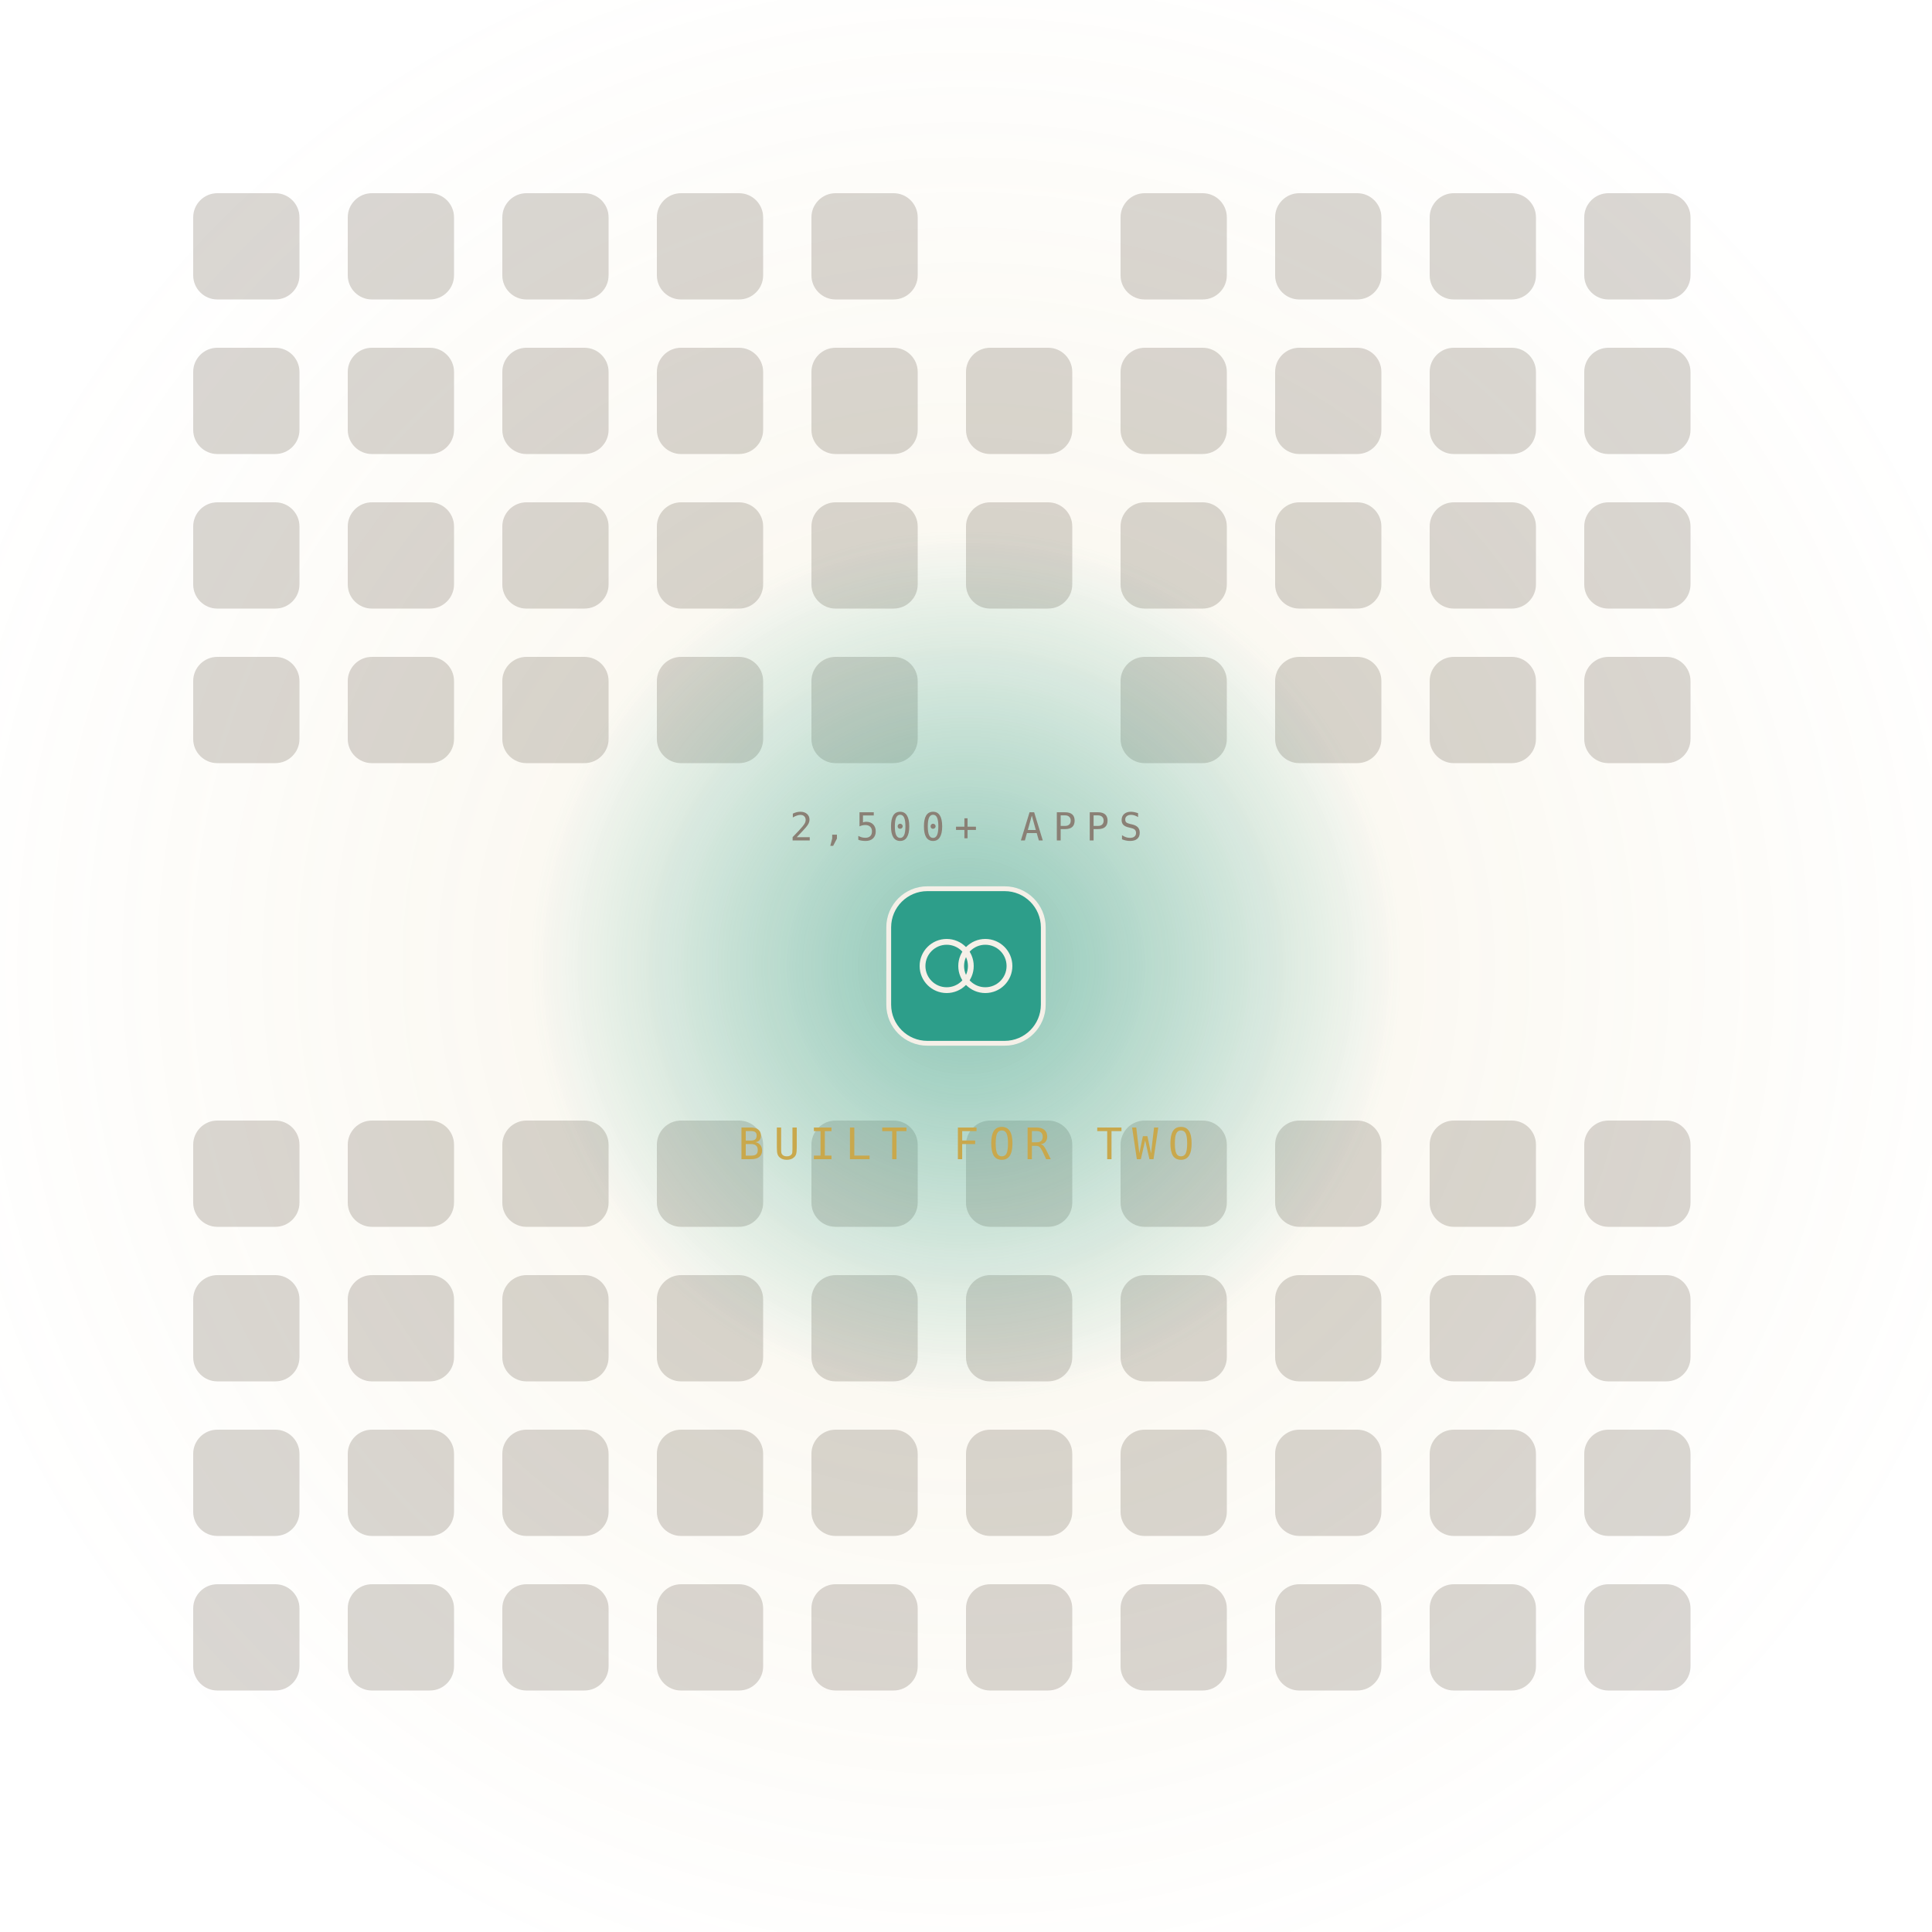
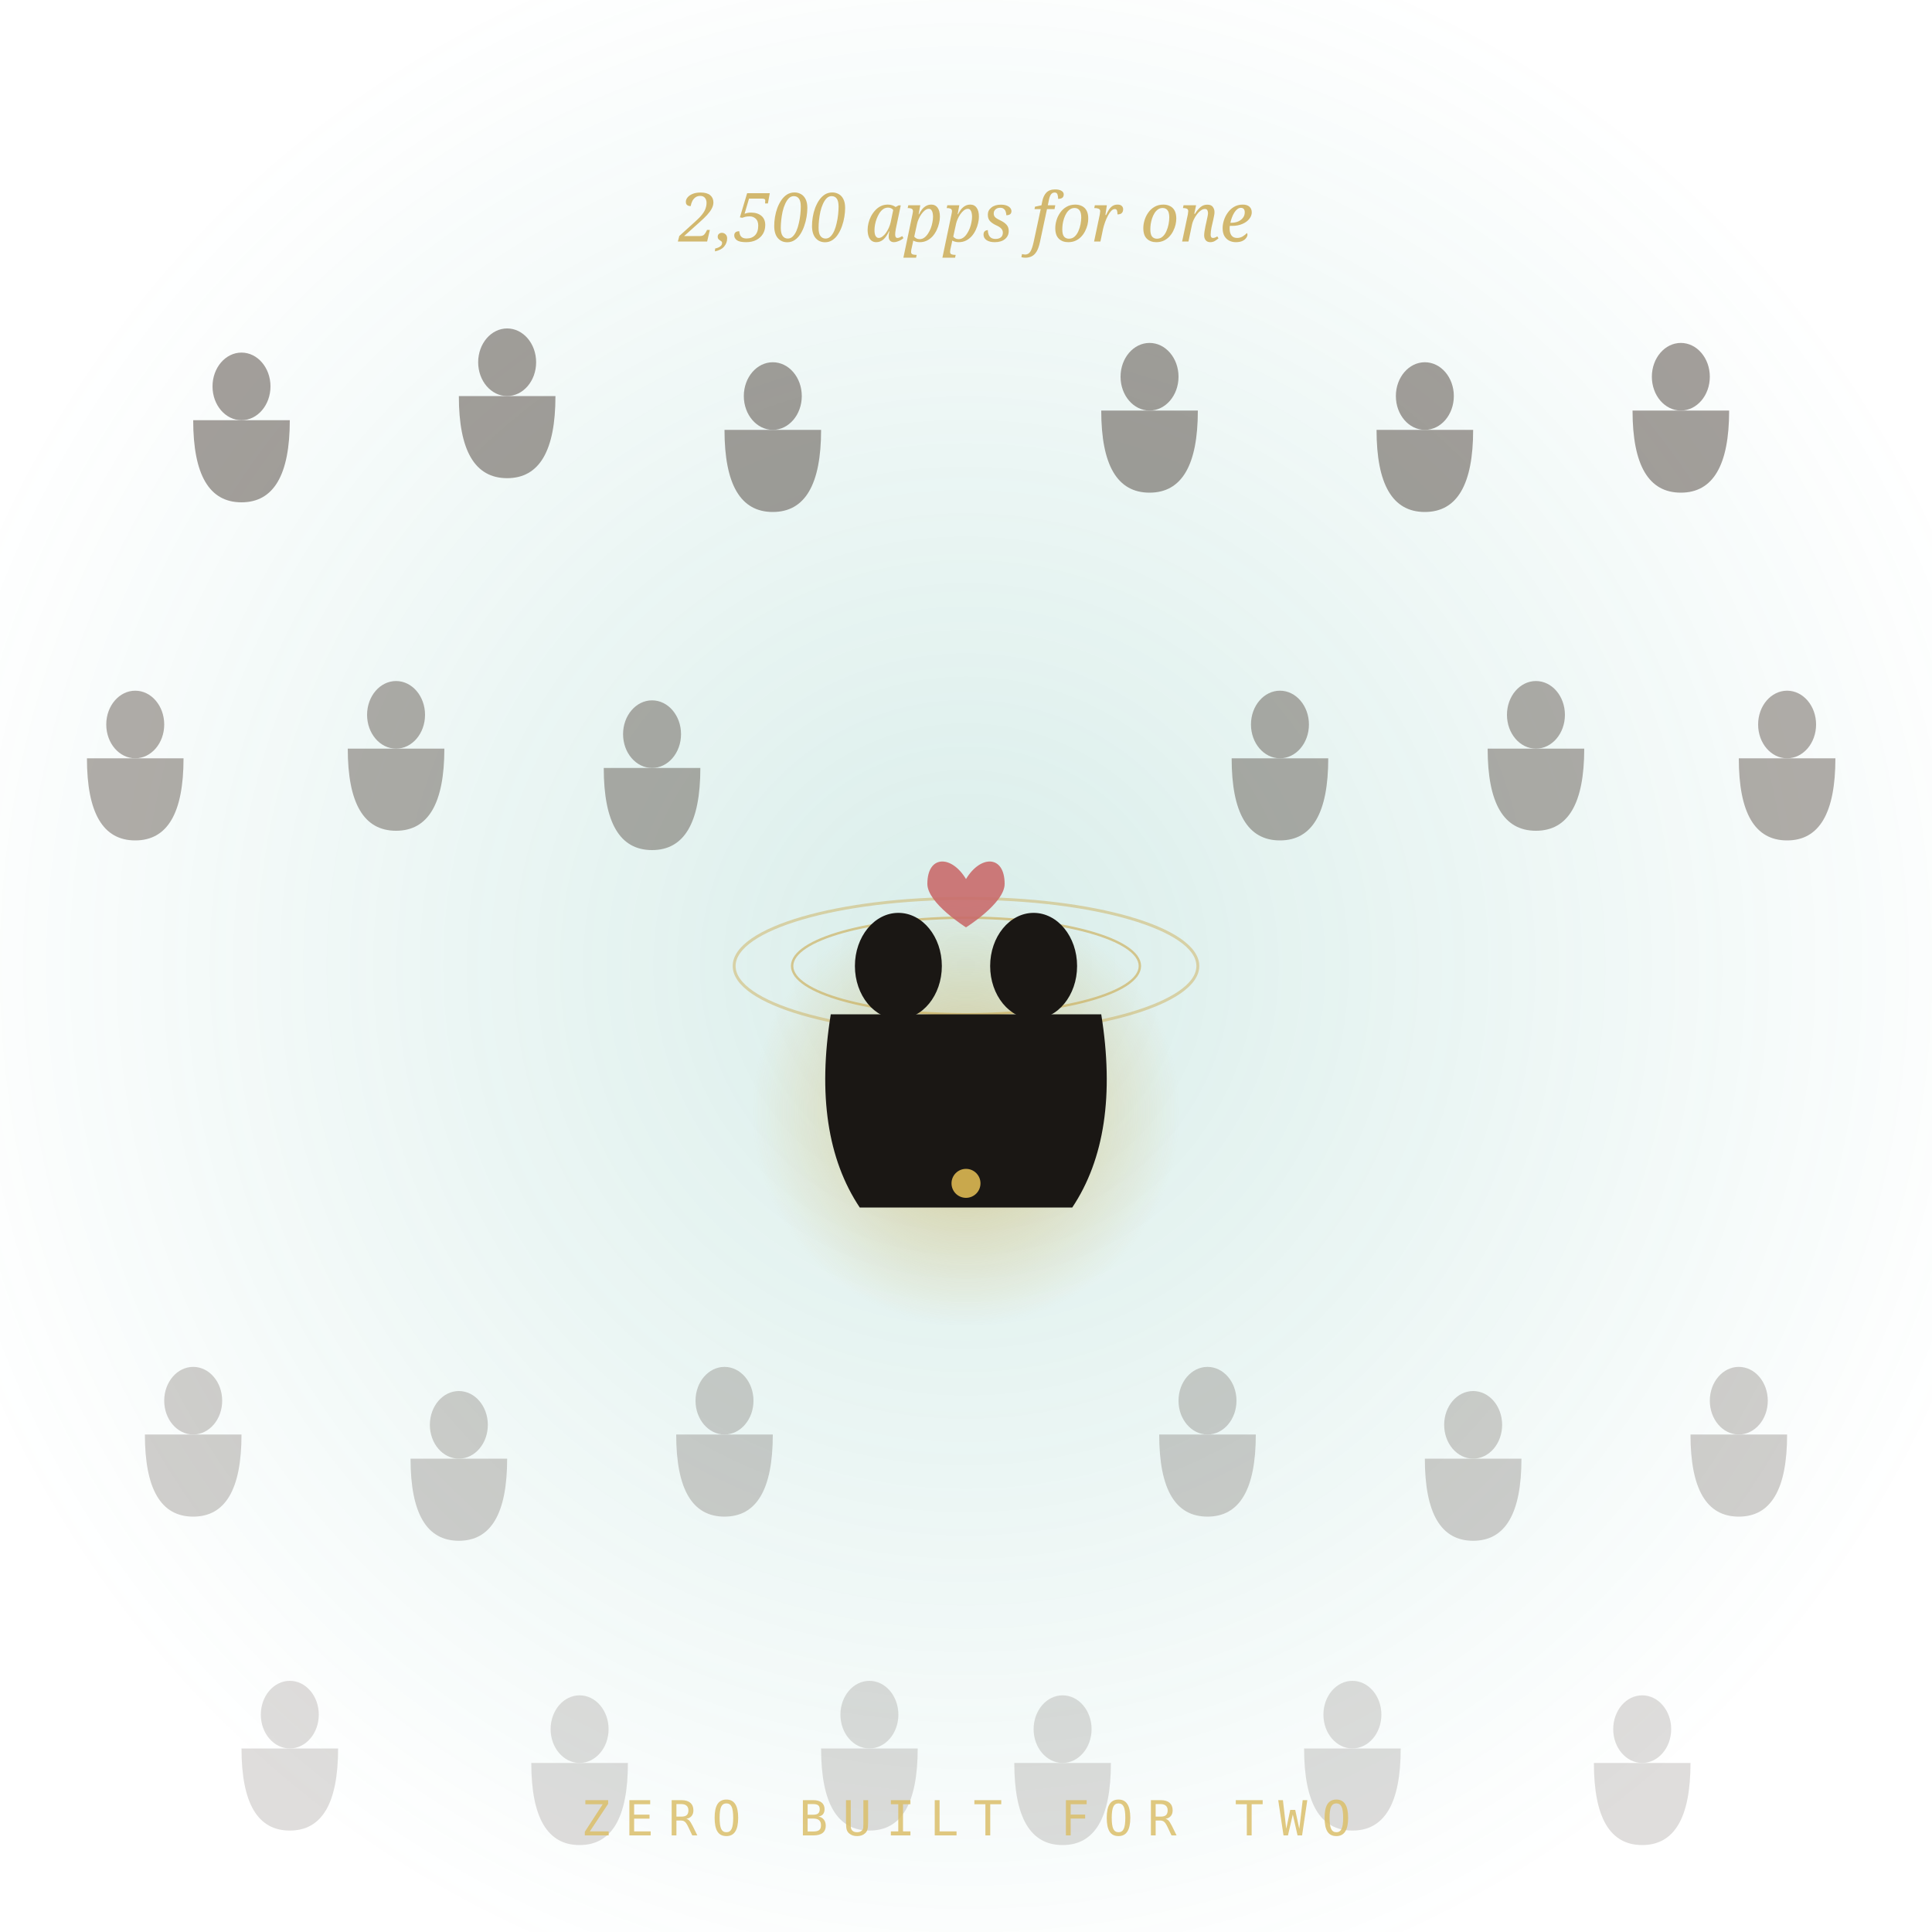
- <svg xmlns="http://www.w3.org/2000/svg" viewBox="0 0 400 400" role="img" aria-label="2500 meditation app icons, one highlighted as built for two">
+ <svg xmlns="http://www.w3.org/2000/svg" viewBox="0 0 400 400" role="img" aria-label="A crowd of solo meditators with one couple breathing together at the center">
  <defs>
-     <radialGradient id="h3-bg" cx="50%" cy="50%" r="55%">
-       <stop offset="0%" stop-color="#c9a84c" stop-opacity="0.12" />
+     <radialGradient id="hp3-bg" cx="50%" cy="50%" r="55%">
+       <stop offset="0%" stop-color="#2d9e8a" stop-opacity="0.18" />
+       <stop offset="100%" stop-color="#2d9e8a" stop-opacity="0" />
+     </radialGradient>
+     <radialGradient id="hp3-spot" cx="50%" cy="55%" r="22%">
+       <stop offset="0%" stop-color="#c9a84c" stop-opacity="0.6" />
      <stop offset="100%" stop-color="#c9a84c" stop-opacity="0" />
    </radialGradient>
-     <radialGradient id="h3-spot" cx="50%" cy="50%" r="50%">
-       <stop offset="0%" stop-color="#2d9e8a" stop-opacity="0.55" />
-       <stop offset="100%" stop-color="#2d9e8a" stop-opacity="0" />
-     </radialGradient>
  </defs>
-   <rect width="400" height="400" fill="url(#h3-bg)" />
-   <g opacity="0.35">
-     <g fill="#8a8075">
-       
+   <rect width="400" height="400" fill="url(#hp3-bg)" />
+   <g fill="#5a5048" opacity="0.55">
+     <g transform="translate(50,80)">
+       <ellipse rx="6" ry="7" cy="0" />
+       <path d="M -10,7 Q -10,24 0,24 Q 10,24 10,7 Z" />
+     </g>
+     <g transform="translate(105,75)">
+       <ellipse rx="6" ry="7" cy="0" />
+       <path d="M -10,7 Q -10,24 0,24 Q 10,24 10,7 Z" />
+     </g>
+     <g transform="translate(160,82)">
+       <ellipse rx="6" ry="7" cy="0" />
+       <path d="M -10,7 Q -10,24 0,24 Q 10,24 10,7 Z" />
+     </g>
+     <g transform="translate(238,78)">
+       <ellipse rx="6" ry="7" cy="0" />
+       <path d="M -10,7 Q -10,24 0,24 Q 10,24 10,7 Z" />
+     </g>
+     <g transform="translate(295,82)">
+       <ellipse rx="6" ry="7" cy="0" />
+       <path d="M -10,7 Q -10,24 0,24 Q 10,24 10,7 Z" />
+     </g>
+     <g transform="translate(348,78)">
+       <ellipse rx="6" ry="7" cy="0" />
+       <path d="M -10,7 Q -10,24 0,24 Q 10,24 10,7 Z" />
+     </g>
+     <g transform="translate(28,150)" opacity="0.85">
+       <ellipse rx="6" ry="7" cy="0" />
+       <path d="M -10,7 Q -10,24 0,24 Q 10,24 10,7 Z" />
+     </g>
+     <g transform="translate(82,148)" opacity="0.85">
+       <ellipse rx="6" ry="7" cy="0" />
+       <path d="M -10,7 Q -10,24 0,24 Q 10,24 10,7 Z" />
+     </g>
+     <g transform="translate(135,152)" opacity="0.85">
+       <ellipse rx="6" ry="7" cy="0" />
+       <path d="M -10,7 Q -10,24 0,24 Q 10,24 10,7 Z" />
+     </g>
+     <g transform="translate(265,150)" opacity="0.85">
+       <ellipse rx="6" ry="7" cy="0" />
+       <path d="M -10,7 Q -10,24 0,24 Q 10,24 10,7 Z" />
+     </g>
+     <g transform="translate(318,148)" opacity="0.85">
+       <ellipse rx="6" ry="7" cy="0" />
+       <path d="M -10,7 Q -10,24 0,24 Q 10,24 10,7 Z" />
+     </g>
+     <g transform="translate(370,150)" opacity="0.85">
+       <ellipse rx="6" ry="7" cy="0" />
+       <path d="M -10,7 Q -10,24 0,24 Q 10,24 10,7 Z" />
+     </g>
+     <g transform="translate(40,290)" opacity="0.5">
+       <ellipse rx="6" ry="7" cy="0" />
+       <path d="M -10,7 Q -10,24 0,24 Q 10,24 10,7 Z" />
+     </g>
+     <g transform="translate(95,295)" opacity="0.5">
+       <ellipse rx="6" ry="7" cy="0" />
+       <path d="M -10,7 Q -10,24 0,24 Q 10,24 10,7 Z" />
+     </g>
+     <g transform="translate(150,290)" opacity="0.5">
+       <ellipse rx="6" ry="7" cy="0" />
+       <path d="M -10,7 Q -10,24 0,24 Q 10,24 10,7 Z" />
+     </g>
+     <g transform="translate(250,290)" opacity="0.5">
+       <ellipse rx="6" ry="7" cy="0" />
+       <path d="M -10,7 Q -10,24 0,24 Q 10,24 10,7 Z" />
+     </g>
+     <g transform="translate(305,295)" opacity="0.5">
+       <ellipse rx="6" ry="7" cy="0" />
+       <path d="M -10,7 Q -10,24 0,24 Q 10,24 10,7 Z" />
+     </g>
+     <g transform="translate(360,290)" opacity="0.5">
+       <ellipse rx="6" ry="7" cy="0" />
+       <path d="M -10,7 Q -10,24 0,24 Q 10,24 10,7 Z" />
+     </g>
+     <g transform="translate(60,355)" opacity="0.35">
+       <ellipse rx="6" ry="7" cy="0" />
+       <path d="M -10,7 Q -10,24 0,24 Q 10,24 10,7 Z" />
+     </g>
+     <g transform="translate(120,358)" opacity="0.35">
+       <ellipse rx="6" ry="7" cy="0" />
+       <path d="M -10,7 Q -10,24 0,24 Q 10,24 10,7 Z" />
+     </g>
+     <g transform="translate(180,355)" opacity="0.35">
+       <ellipse rx="6" ry="7" cy="0" />
+       <path d="M -10,7 Q -10,24 0,24 Q 10,24 10,7 Z" />
+     </g>
+     <g transform="translate(220,358)" opacity="0.35">
+       <ellipse rx="6" ry="7" cy="0" />
+       <path d="M -10,7 Q -10,24 0,24 Q 10,24 10,7 Z" />
+     </g>
+     <g transform="translate(280,355)" opacity="0.35">
+       <ellipse rx="6" ry="7" cy="0" />
+       <path d="M -10,7 Q -10,24 0,24 Q 10,24 10,7 Z" />
+     </g>
+     <g transform="translate(340,358)" opacity="0.35">
+       <ellipse rx="6" ry="7" cy="0" />
+       <path d="M -10,7 Q -10,24 0,24 Q 10,24 10,7 Z" />
    </g>
  </g>
-   <g fill="#8a8075" opacity="0.32">
-     <rect x="40" y="40" width="22" height="22" rx="5" />
-     <rect x="72" y="40" width="22" height="22" rx="5" />
-     <rect x="104" y="40" width="22" height="22" rx="5" />
-     <rect x="136" y="40" width="22" height="22" rx="5" />
-     <rect x="168" y="40" width="22" height="22" rx="5" />
-     <rect x="232" y="40" width="22" height="22" rx="5" />
-     <rect x="264" y="40" width="22" height="22" rx="5" />
-     <rect x="296" y="40" width="22" height="22" rx="5" />
-     <rect x="328" y="40" width="22" height="22" rx="5" />
-     <rect x="40" y="72" width="22" height="22" rx="5" />
-     <rect x="72" y="72" width="22" height="22" rx="5" />
-     <rect x="104" y="72" width="22" height="22" rx="5" />
-     <rect x="136" y="72" width="22" height="22" rx="5" />
-     <rect x="168" y="72" width="22" height="22" rx="5" />
-     <rect x="200" y="72" width="22" height="22" rx="5" />
-     <rect x="232" y="72" width="22" height="22" rx="5" />
-     <rect x="264" y="72" width="22" height="22" rx="5" />
-     <rect x="296" y="72" width="22" height="22" rx="5" />
-     <rect x="328" y="72" width="22" height="22" rx="5" />
-     <rect x="40" y="104" width="22" height="22" rx="5" />
-     <rect x="72" y="104" width="22" height="22" rx="5" />
-     <rect x="104" y="104" width="22" height="22" rx="5" />
-     <rect x="136" y="104" width="22" height="22" rx="5" />
-     <rect x="168" y="104" width="22" height="22" rx="5" />
-     <rect x="200" y="104" width="22" height="22" rx="5" />
-     <rect x="232" y="104" width="22" height="22" rx="5" />
-     <rect x="264" y="104" width="22" height="22" rx="5" />
-     <rect x="296" y="104" width="22" height="22" rx="5" />
-     <rect x="328" y="104" width="22" height="22" rx="5" />
-     <rect x="40" y="136" width="22" height="22" rx="5" />
-     <rect x="72" y="136" width="22" height="22" rx="5" />
-     <rect x="104" y="136" width="22" height="22" rx="5" />
-     <rect x="136" y="136" width="22" height="22" rx="5" />
-     <rect x="168" y="136" width="22" height="22" rx="5" />
-     <rect x="232" y="136" width="22" height="22" rx="5" />
-     <rect x="264" y="136" width="22" height="22" rx="5" />
-     <rect x="296" y="136" width="22" height="22" rx="5" />
-     <rect x="328" y="136" width="22" height="22" rx="5" />
-     <rect x="40" y="232" width="22" height="22" rx="5" />
-     <rect x="72" y="232" width="22" height="22" rx="5" />
-     <rect x="104" y="232" width="22" height="22" rx="5" />
-     <rect x="136" y="232" width="22" height="22" rx="5" />
-     <rect x="168" y="232" width="22" height="22" rx="5" />
-     <rect x="200" y="232" width="22" height="22" rx="5" />
-     <rect x="232" y="232" width="22" height="22" rx="5" />
-     <rect x="264" y="232" width="22" height="22" rx="5" />
-     <rect x="296" y="232" width="22" height="22" rx="5" />
-     <rect x="328" y="232" width="22" height="22" rx="5" />
-     <rect x="40" y="264" width="22" height="22" rx="5" />
-     <rect x="72" y="264" width="22" height="22" rx="5" />
-     <rect x="104" y="264" width="22" height="22" rx="5" />
-     <rect x="136" y="264" width="22" height="22" rx="5" />
-     <rect x="168" y="264" width="22" height="22" rx="5" />
-     <rect x="200" y="264" width="22" height="22" rx="5" />
-     <rect x="232" y="264" width="22" height="22" rx="5" />
-     <rect x="264" y="264" width="22" height="22" rx="5" />
-     <rect x="296" y="264" width="22" height="22" rx="5" />
-     <rect x="328" y="264" width="22" height="22" rx="5" />
-     <rect x="40" y="296" width="22" height="22" rx="5" />
-     <rect x="72" y="296" width="22" height="22" rx="5" />
-     <rect x="104" y="296" width="22" height="22" rx="5" />
-     <rect x="136" y="296" width="22" height="22" rx="5" />
-     <rect x="168" y="296" width="22" height="22" rx="5" />
-     <rect x="200" y="296" width="22" height="22" rx="5" />
-     <rect x="232" y="296" width="22" height="22" rx="5" />
-     <rect x="264" y="296" width="22" height="22" rx="5" />
-     <rect x="296" y="296" width="22" height="22" rx="5" />
-     <rect x="328" y="296" width="22" height="22" rx="5" />
-     <rect x="40" y="328" width="22" height="22" rx="5" />
-     <rect x="72" y="328" width="22" height="22" rx="5" />
-     <rect x="104" y="328" width="22" height="22" rx="5" />
-     <rect x="136" y="328" width="22" height="22" rx="5" />
-     <rect x="168" y="328" width="22" height="22" rx="5" />
-     <rect x="200" y="328" width="22" height="22" rx="5" />
-     <rect x="232" y="328" width="22" height="22" rx="5" />
-     <rect x="264" y="328" width="22" height="22" rx="5" />
-     <rect x="296" y="328" width="22" height="22" rx="5" />
-     <rect x="328" y="328" width="22" height="22" rx="5" />
+   <circle cx="200" cy="220" r="100" fill="url(#hp3-spot)" />
+   <g>
+     <ellipse cx="200" cy="200" rx="48" ry="14" fill="none" stroke="#c9a84c" stroke-width="0.6" opacity="0.45" />
+     <ellipse cx="200" cy="200" rx="36" ry="10" fill="none" stroke="#c9a84c" stroke-width="0.5" opacity="0.6" />
+     <g fill="#1a1714">
+       <ellipse cx="186" cy="200" rx="9" ry="11" />
+       <path d="M 172,210 Q 168,235 178,250 L 200,250 L 200,210 Z" />
+       <ellipse cx="214" cy="200" rx="9" ry="11" />
+       <path d="M 228,210 Q 232,235 222,250 L 200,250 L 200,210 Z" />
+     </g>
+     <circle cx="200" cy="245" r="3" fill="#c9a84c" />
+     <g transform="translate(200,180)">
+       <path d="M 0,2 C -3,-3 -8,-3 -8,3 C -8,7 0,12 0,12 C 0,12 8,7 8,3 C 8,-3 3,-3 0,2 Z" fill="#c96b6b" opacity="0.9" />
+     </g>
  </g>
-   <circle cx="200" cy="200" r="90" fill="url(#h3-spot)" />
-   <rect x="184" y="184" width="32" height="32" rx="8" fill="#2d9e8a" stroke="#f5f0e8" stroke-width="1" />
-   <circle cx="196" cy="200" r="5" fill="none" stroke="#f5f0e8" stroke-width="1.2" />
-   <circle cx="204" cy="200" r="5" fill="none" stroke="#f5f0e8" stroke-width="1.2" />
-   <text x="200" y="240" font-family="'JetBrains Mono',monospace" font-size="9" fill="#c9a84c" text-anchor="middle" letter-spacing="2">BUILT FOR TWO</text>
-   <text x="200" y="174" font-family="'JetBrains Mono',monospace" font-size="8" fill="#8a8075" text-anchor="middle" letter-spacing="2">2,500+ APPS</text>
+   <text x="200" y="50" font-family="'Playfair Display',serif" font-style="italic" font-size="14" fill="#c9a84c" text-anchor="middle" opacity="0.8">2,500 apps for one</text>
+   <text x="200" y="380" font-family="'JetBrains Mono',monospace" font-size="10" fill="#dabe6a" text-anchor="middle" letter-spacing="3" opacity="0.85">ZERO BUILT FOR TWO</text>
</svg>
